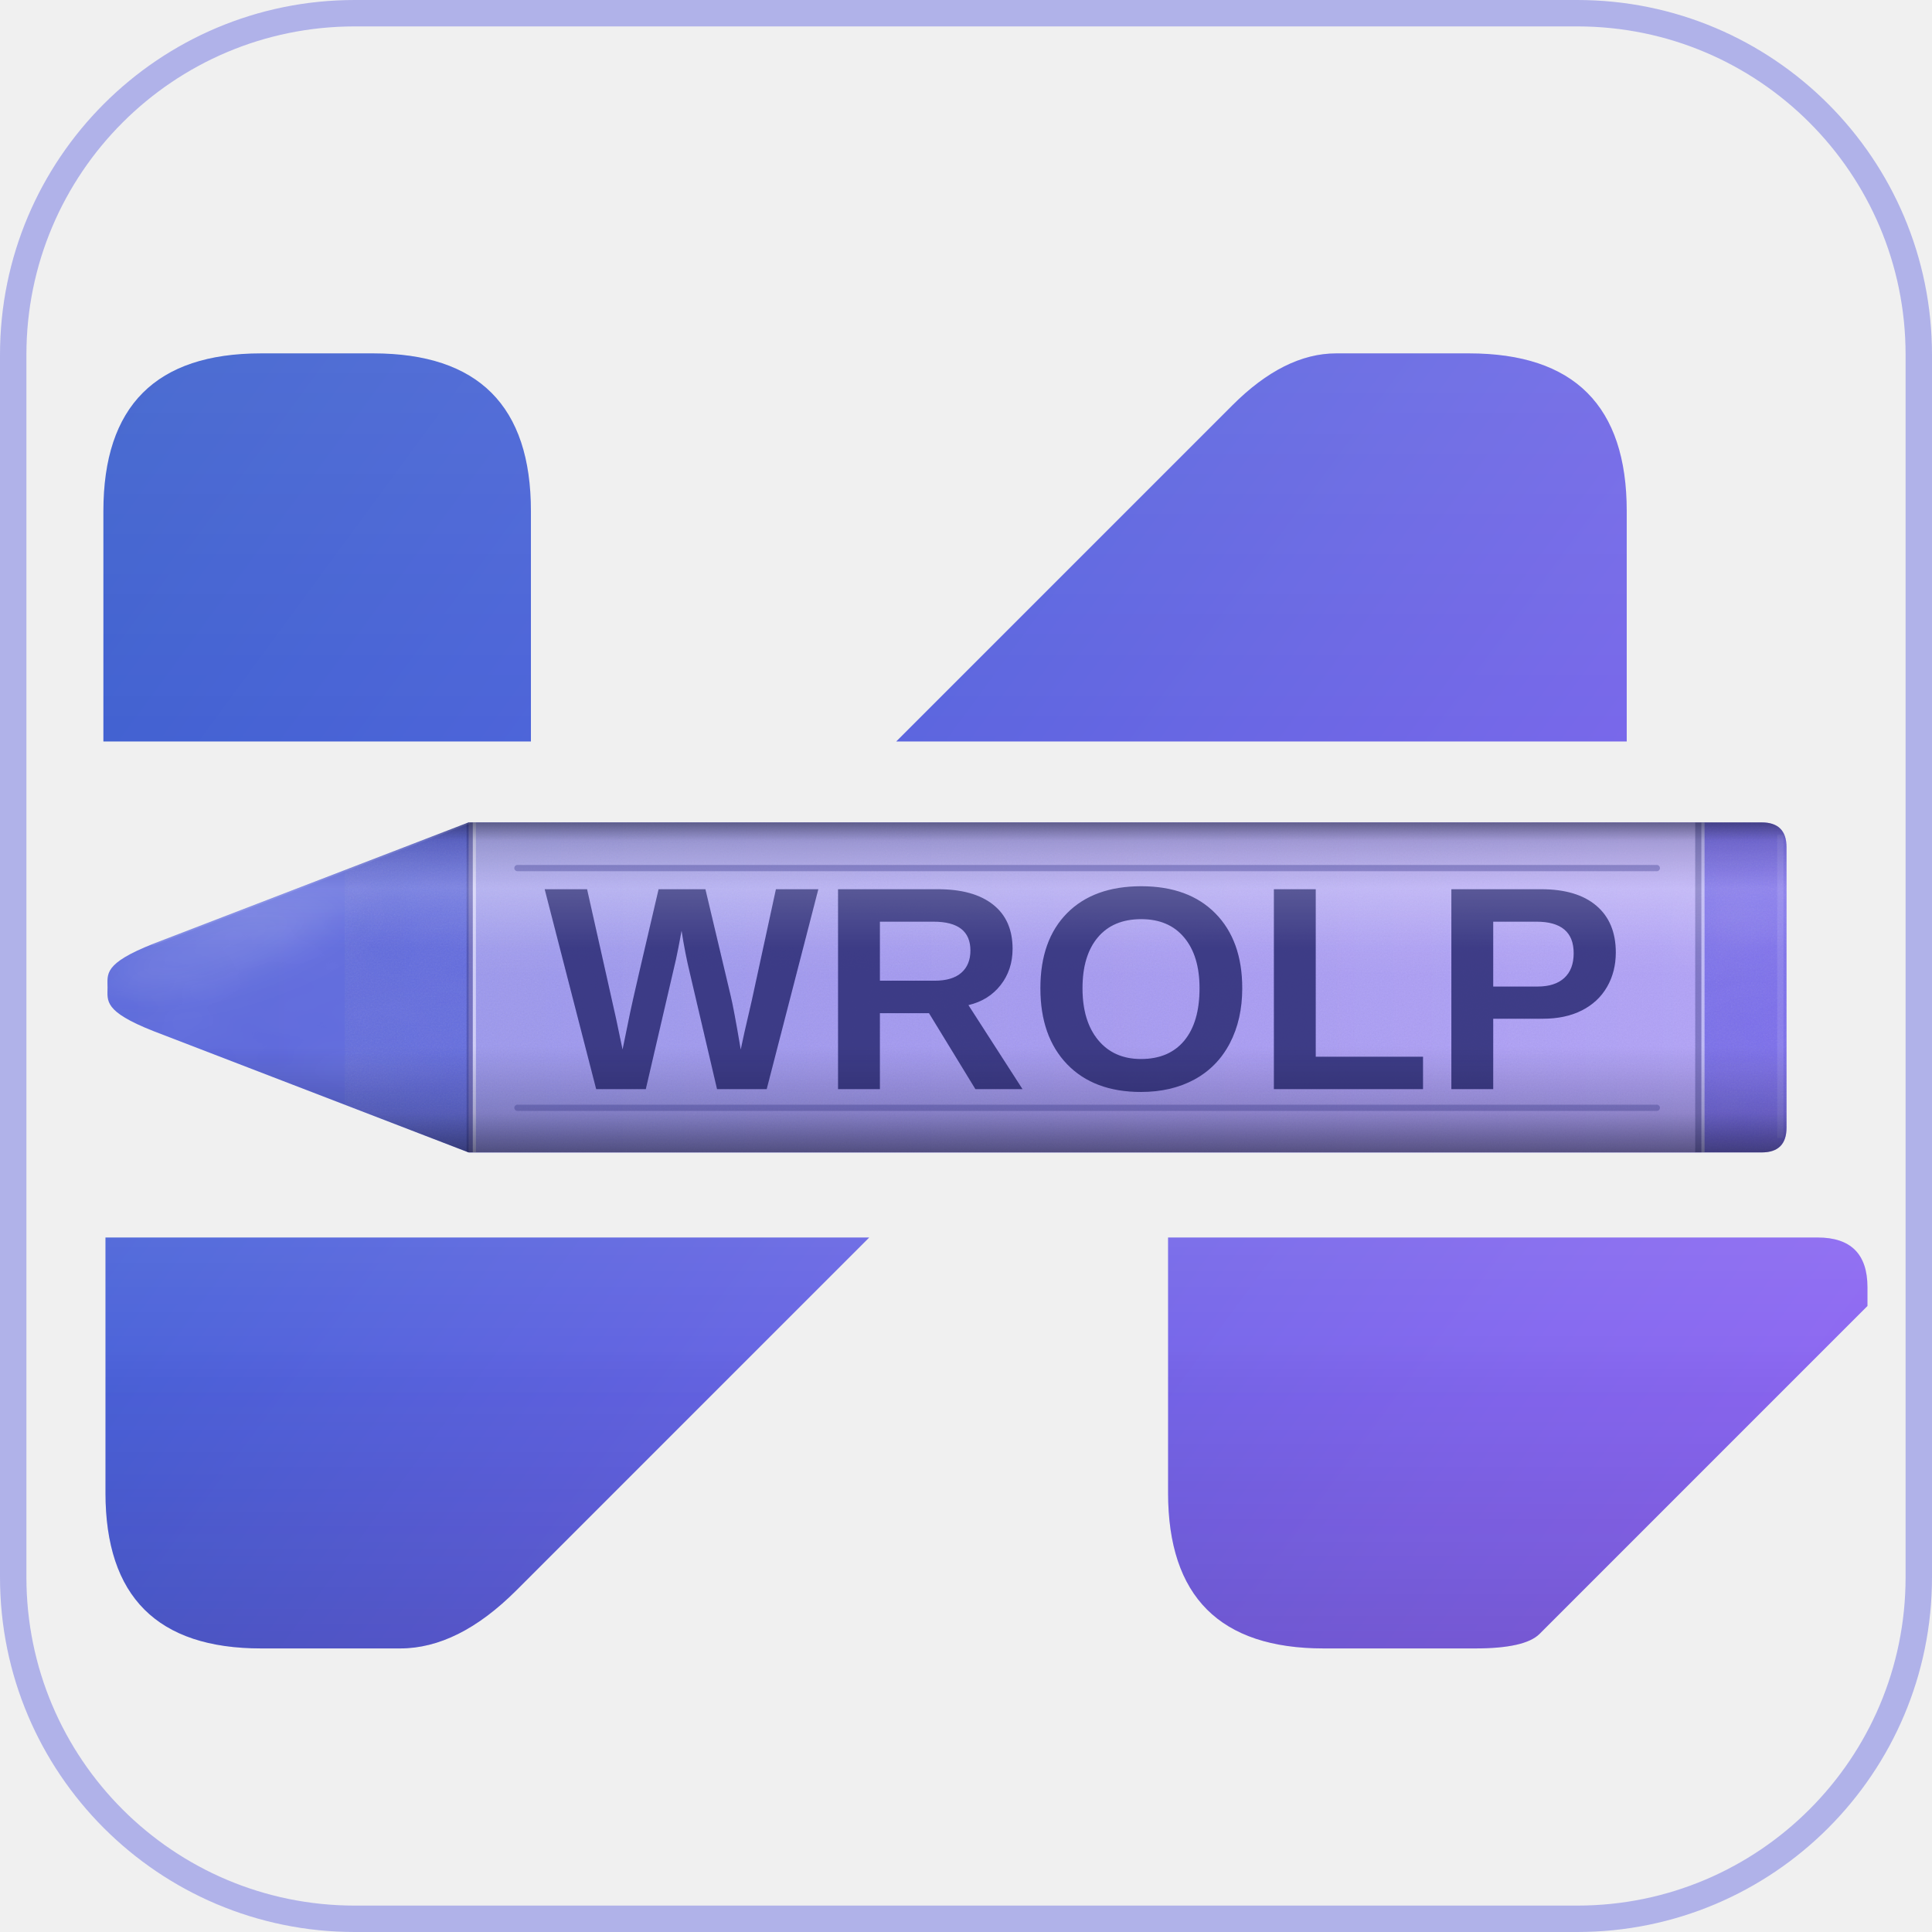
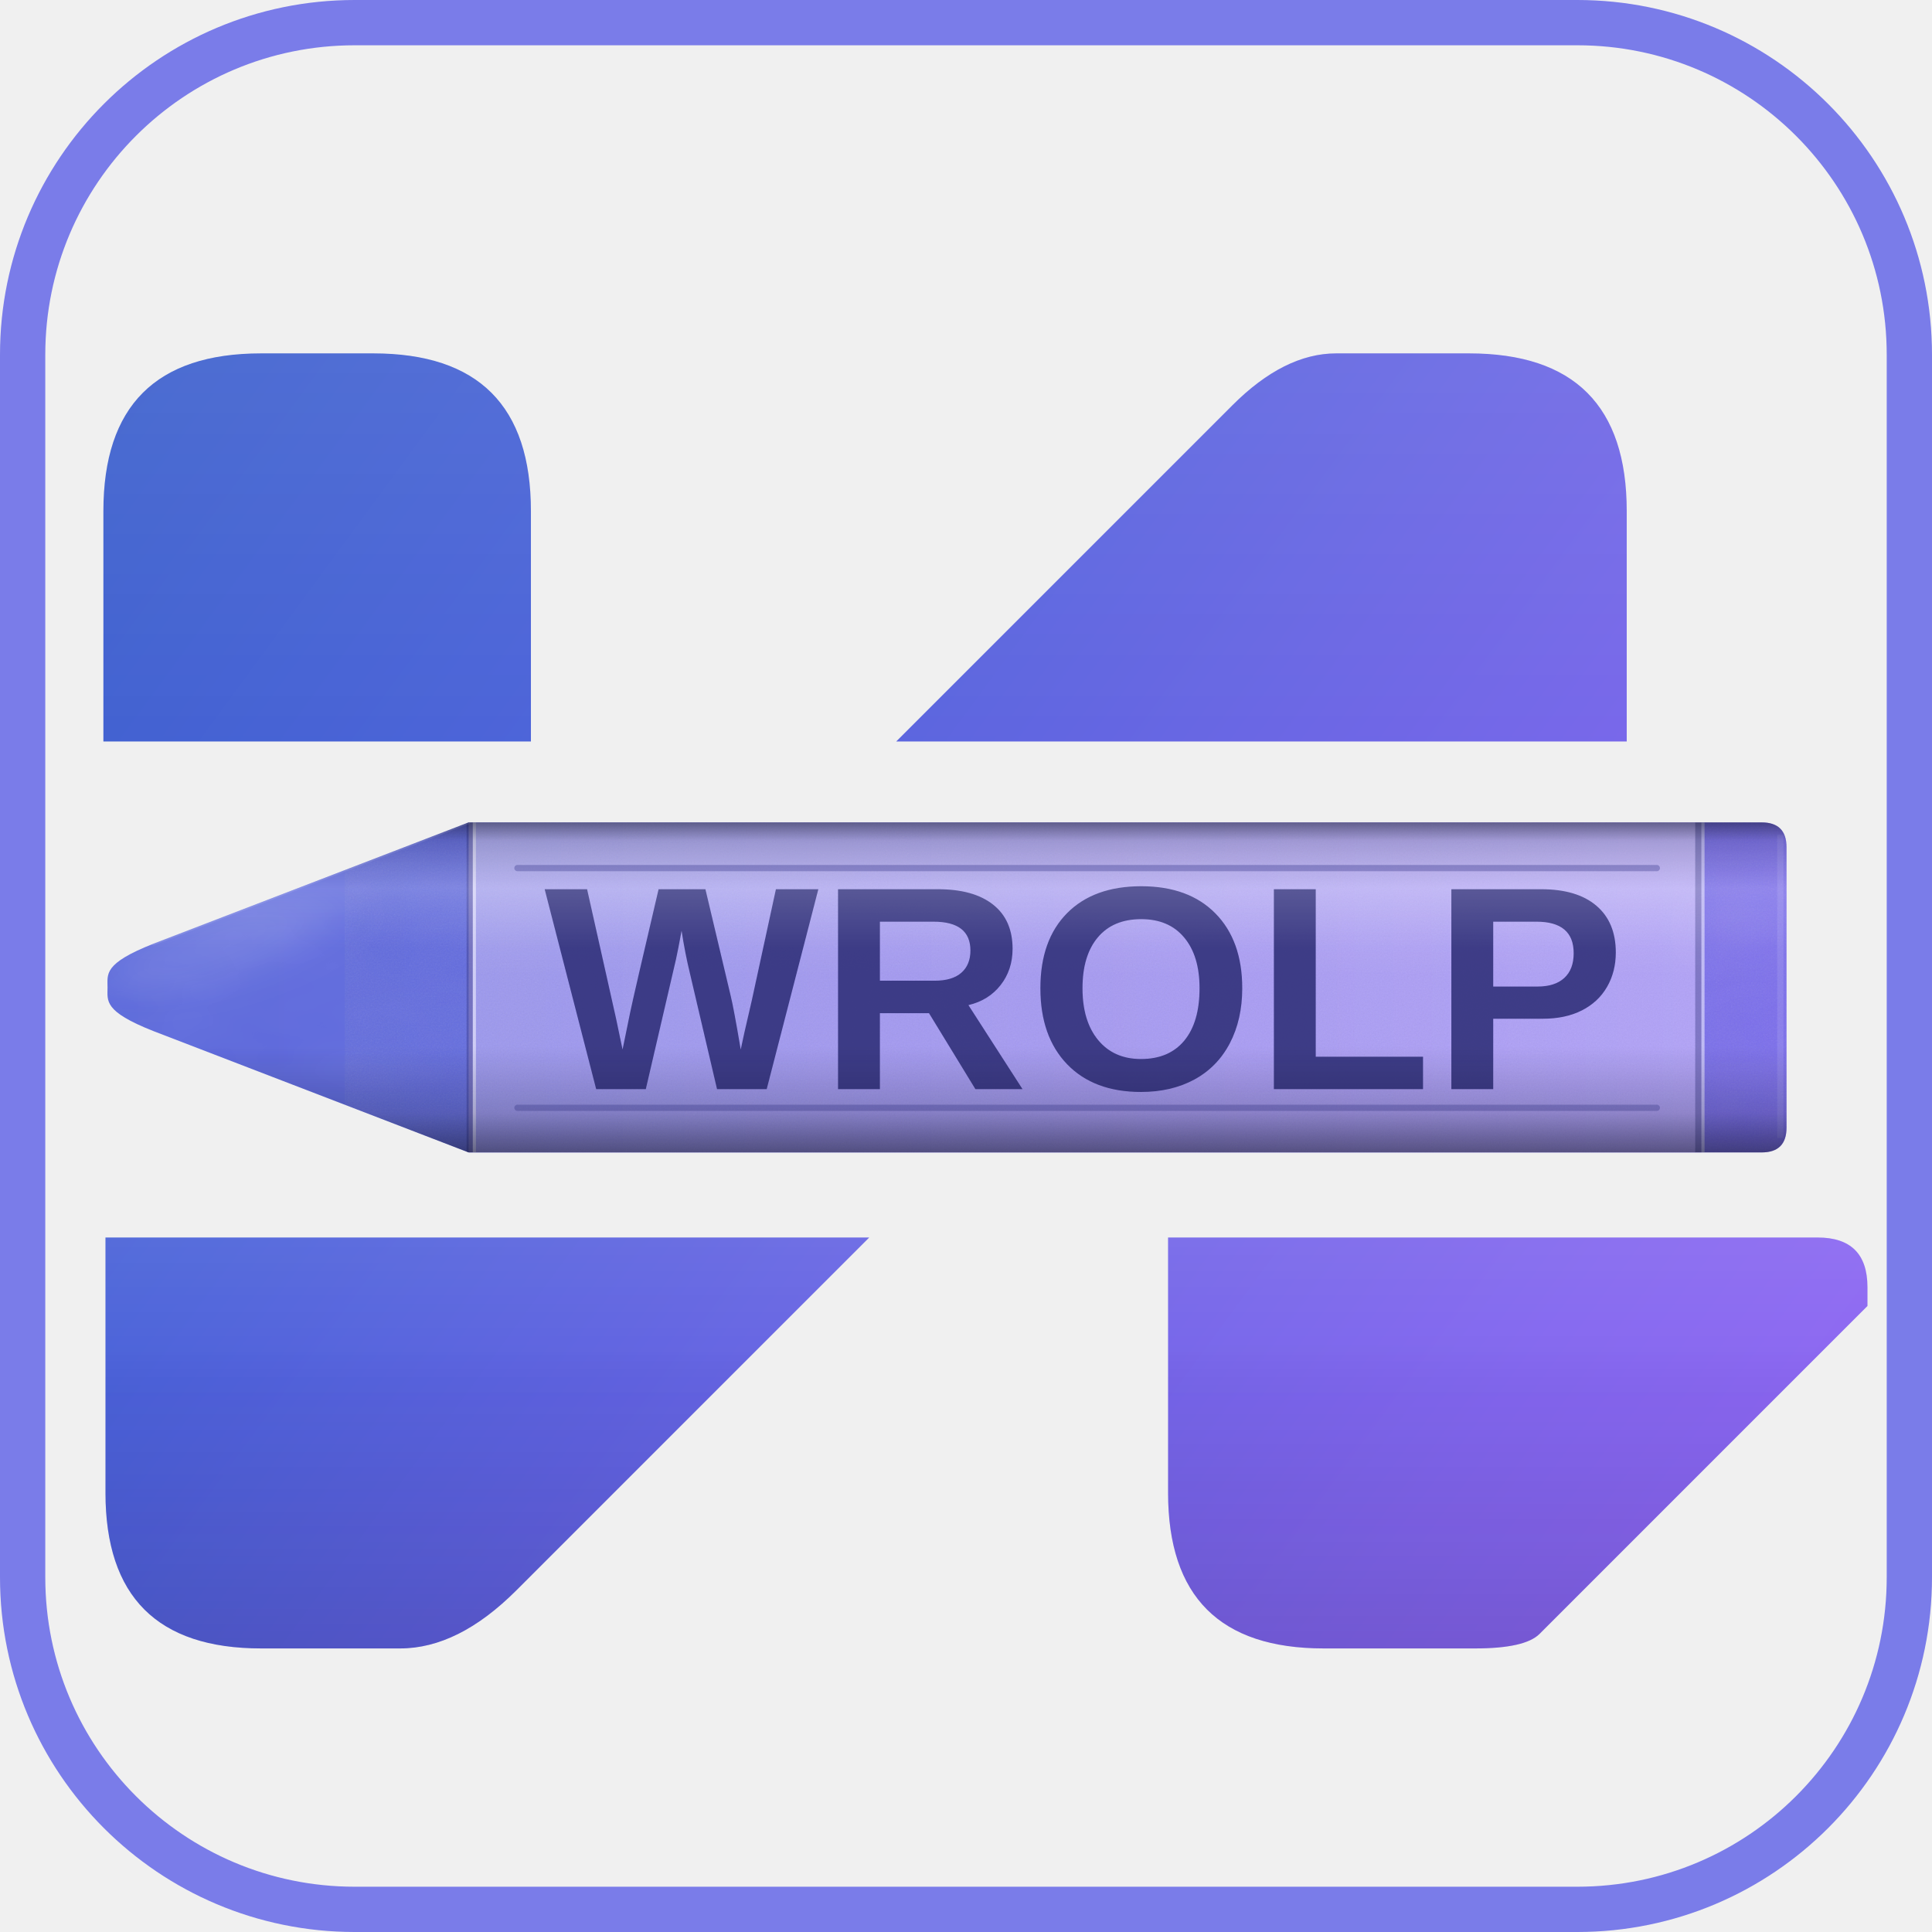
<svg xmlns="http://www.w3.org/2000/svg" width="1024" height="1024" viewBox="0 0 1024 1024">
  <defs>
    <clipPath id="tileClip">
      <rect width="1024" height="1024" rx="188" />
    </clipPath>
    <linearGradient id="wGrad" x1="118" y1="223" x2="968" y2="847" gradientUnits="userSpaceOnUse">
      <stop offset="0" stop-color="#375CCB" />
      <stop offset="0.28" stop-color="#4A61D9" />
      <stop offset="0.55" stop-color="#6963E4" />
      <stop offset="0.8" stop-color="#8366EF" />
      <stop offset="1" stop-color="#9165F3" />
    </linearGradient>
    <linearGradient id="waxGrad" x1="118" y1="0" x2="929" y2="0" gradientUnits="userSpaceOnUse">
      <stop offset="0" stop-color="#5664D9" />
      <stop offset="0.5" stop-color="#6264E0" />
      <stop offset="1" stop-color="#7466EA" />
    </linearGradient>
    <linearGradient id="sleeveGrad" x1="294" y1="0" x2="888" y2="0" gradientUnits="userSpaceOnUse">
      <stop offset="0" stop-color="#9C98ED" />
      <stop offset="0.5" stop-color="#A69AF1" />
      <stop offset="1" stop-color="#B1A2F7" />
    </linearGradient>
    <linearGradient id="cylinder" x1="0" y1="449" x2="0" y2="608" gradientUnits="userSpaceOnUse">
      <stop offset="0" stop-color="#070B24" stop-opacity="0.5" />
      <stop offset="0.055" stop-color="#0A0F2C" stop-opacity="0.16" />
      <stop offset="0.2" stop-color="#FFFFFF" stop-opacity="0.14" />
      <stop offset="0.38" stop-color="#FFFFFF" stop-opacity="0" />
      <stop offset="0.68" stop-color="#0A0B2A" stop-opacity="0" />
      <stop offset="0.88" stop-color="#080B24" stop-opacity="0.2" />
      <stop offset="1" stop-color="#05071C" stop-opacity="0.52" />
    </linearGradient>
    <linearGradient id="sleeveSheen" x1="0" y1="462" x2="0" y2="523" gradientUnits="userSpaceOnUse">
      <stop offset="0" stop-color="#FFFFFF" stop-opacity="0.2" />
      <stop offset="1" stop-color="#FFFFFF" stop-opacity="0" />
    </linearGradient>
    <linearGradient id="wTopLight" x1="0" y1="223" x2="0" y2="470" gradientUnits="userSpaceOnUse">
      <stop offset="0" stop-color="#FFFFFF" stop-opacity="0.1" />
      <stop offset="1" stop-color="#FFFFFF" stop-opacity="0" />
    </linearGradient>
    <linearGradient id="wTopLightLower" x1="0" y1="646" x2="0" y2="726" gradientUnits="userSpaceOnUse">
      <stop offset="0" stop-color="#FFFFFF" stop-opacity="0.08" />
      <stop offset="1" stop-color="#FFFFFF" stop-opacity="0" />
    </linearGradient>
    <linearGradient id="wBottomShade" x1="0" y1="700" x2="0" y2="847" gradientUnits="userSpaceOnUse">
      <stop offset="0" stop-color="#120F3A" stop-opacity="0" />
      <stop offset="1" stop-color="#120F3A" stop-opacity="0.16" />
    </linearGradient>
    <filter id="blurSoft" x="-40%" y="-40%" width="180%" height="180%">
      <feGaussianBlur stdDeviation="12" />
    </filter>
    <filter id="paperGrain" x="-10%" y="-10%" width="120%" height="120%">
      <feTurbulence type="fractalNoise" baseFrequency="1.35" numOctaves="2" stitchTiles="stitch" result="noise" />
      <feColorMatrix in="noise" type="saturate" values="0" result="mono" />
      <feComponentTransfer in="mono">
        <feFuncA type="linear" slope="0.14" intercept="0" />
      </feComponentTransfer>
    </filter>
    <filter id="waxMottle" x="-10%" y="-10%" width="120%" height="120%">
      <feTurbulence type="fractalNoise" baseFrequency="0.014 0.032" numOctaves="3" seed="7" result="noise" />
      <feColorMatrix in="noise" type="matrix" values="0 0 0 0 1  0 0 0 0 1  0 0 0 0 1  0.1 0.1 0.1 0 0" />
    </filter>
    <path id="shapeTL" d="M118 410V299Q118 223 194 223H248Q324 223 324 299V410Z" />
    <path id="shapeTR" d="M500 410L662 248Q687 223 712 223H776Q852 223 852 299V410Z" />
    <path id="shapeBL" d="M119 649H487L317 819Q289 847 261 847H194Q119 847 119 772Z" />
    <path id="shapeBR" d="M631 649H944Q968 649 968 673V682L810 840Q803 847 779 847H706Q631 847 631 772Z" />
    <path id="shapeCrayon" d="M294 449H917Q929 449 929 461V596Q929 608 917 608H294L142 549.5C118 540 120 535 120 528.5C120 522 118 517 142 507.5Z" />
    <clipPath id="wClip">
      <use href="#shapeTL" />
      <use href="#shapeTR" />
      <use href="#shapeBL" />
      <use href="#shapeBR" />
    </clipPath>
    <clipPath id="crayonClip">
      <use href="#shapeCrayon" />
    </clipPath>
  </defs>
  <g clip-path="url(#tileClip)">
-     <rect x="7" y="7" width="1010" height="1010" rx="181" fill="none" stroke="#7C80E4" stroke-opacity="0.55" stroke-width="14" />
+     <rect x="12" y="12" width="1000" height="1000" rx="176" fill="none" stroke="#6568E8" stroke-opacity="0.85" stroke-width="24" />
  </g>
  <g transform="translate(-75 -58) scale(1.1)">
    <use href="#shapeTL" fill="url(#wGrad)" />
    <use href="#shapeTR" fill="url(#wGrad)" />
    <use href="#shapeBL" fill="url(#wGrad)" />
    <use href="#shapeBR" fill="url(#wGrad)" />
    <g clip-path="url(#wClip)">
      <rect x="110" y="223" width="860" height="247" fill="url(#wTopLight)" />
      <rect x="110" y="646" width="860" height="80" fill="url(#wTopLightLower)" />
      <rect x="110" y="700" width="860" height="147" fill="url(#wBottomShade)" />
    </g>
    <use href="#shapeCrayon" fill="url(#waxGrad)" />
    <g clip-path="url(#crayonClip)">
      <rect x="110" y="449" width="830" height="159" filter="url(#waxMottle)" opacity="0.4" />
      <rect x="294" y="449" width="594" height="159" fill="url(#sleeveGrad)" />
      <rect x="294" y="449" width="594" height="159" filter="url(#paperGrain)" opacity="0.8" />
      <rect x="294" y="449" width="594" height="159" fill="url(#sleeveSheen)" />
      <rect x="293" y="449" width="3" height="159" fill="#34357F" opacity="0.4" />
      <rect x="296" y="449" width="1.5" height="159" fill="#FFFFFF" opacity="0.5" />
      <rect x="885" y="449" width="3" height="159" fill="#34357F" opacity="0.4" />
      <rect x="888" y="449" width="1.5" height="159" fill="#FFFFFF" opacity="0.5" />
      <rect x="316" y="469.5" width="552" height="3" rx="1.5" fill="#3B3A96" opacity="0.42" />
      <rect x="316" y="585" width="552" height="3" rx="1.5" fill="#3B3A96" opacity="0.34" />
      <text id="wordmark" x="591" y="577.5" text-anchor="middle" font-family="Segoe UI, Arial, Helvetica, sans-serif" font-weight="700" font-size="140" letter-spacing="0" fill="#2E2E78" opacity="0.88">WROLP</text>
      <rect x="924.5" y="455" width="3" height="146" fill="#FFFFFF" opacity="0.1" />
      <rect x="110" y="449" width="830" height="159" fill="url(#cylinder)" />
      <ellipse cx="172" cy="508" rx="58" ry="16" fill="#FFFFFF" opacity="0.12" filter="url(#blurSoft)" transform="rotate(-18 172 508)" />
      <ellipse cx="908" cy="500" rx="20" ry="11" fill="#FFFFFF" opacity="0.12" filter="url(#blurSoft)" transform="rotate(-4 908 500)" />
    </g>
    <path d="M294 449L142 507.5" fill="none" stroke="#FFFFFF" stroke-opacity="0.1" stroke-width="1.5" stroke-linecap="round" clip-path="url(#crayonClip)" />
  </g>
</svg>
